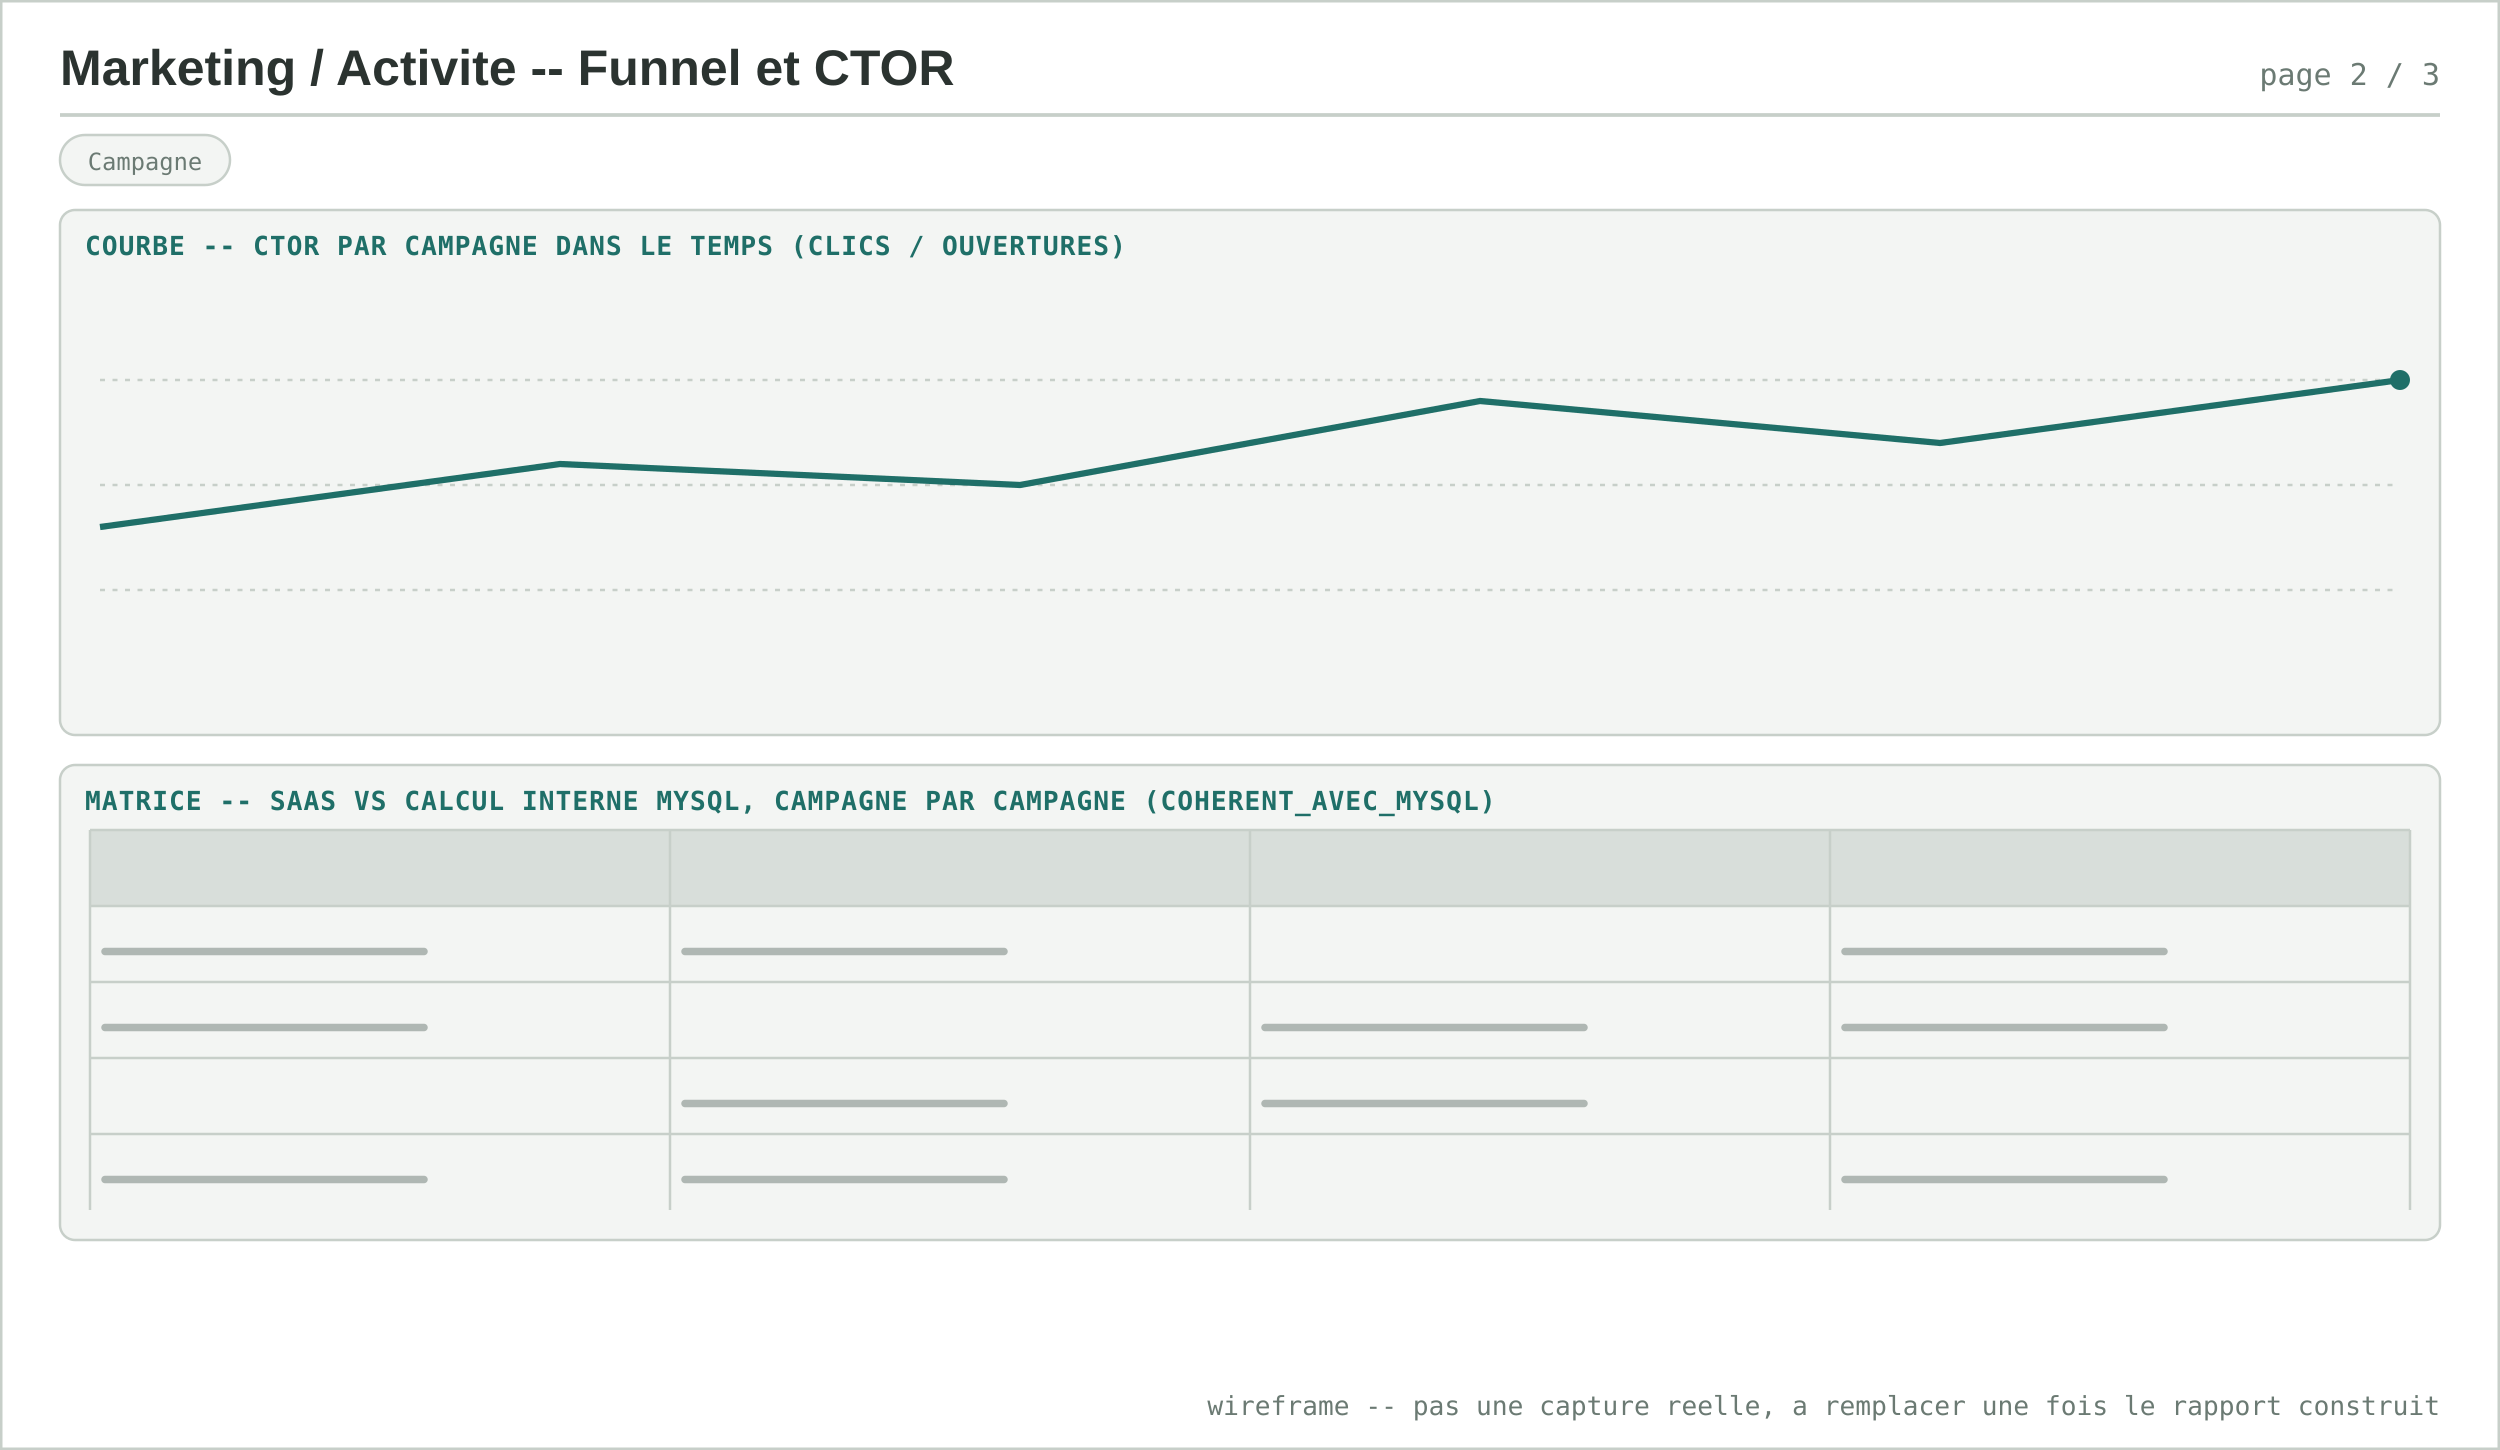
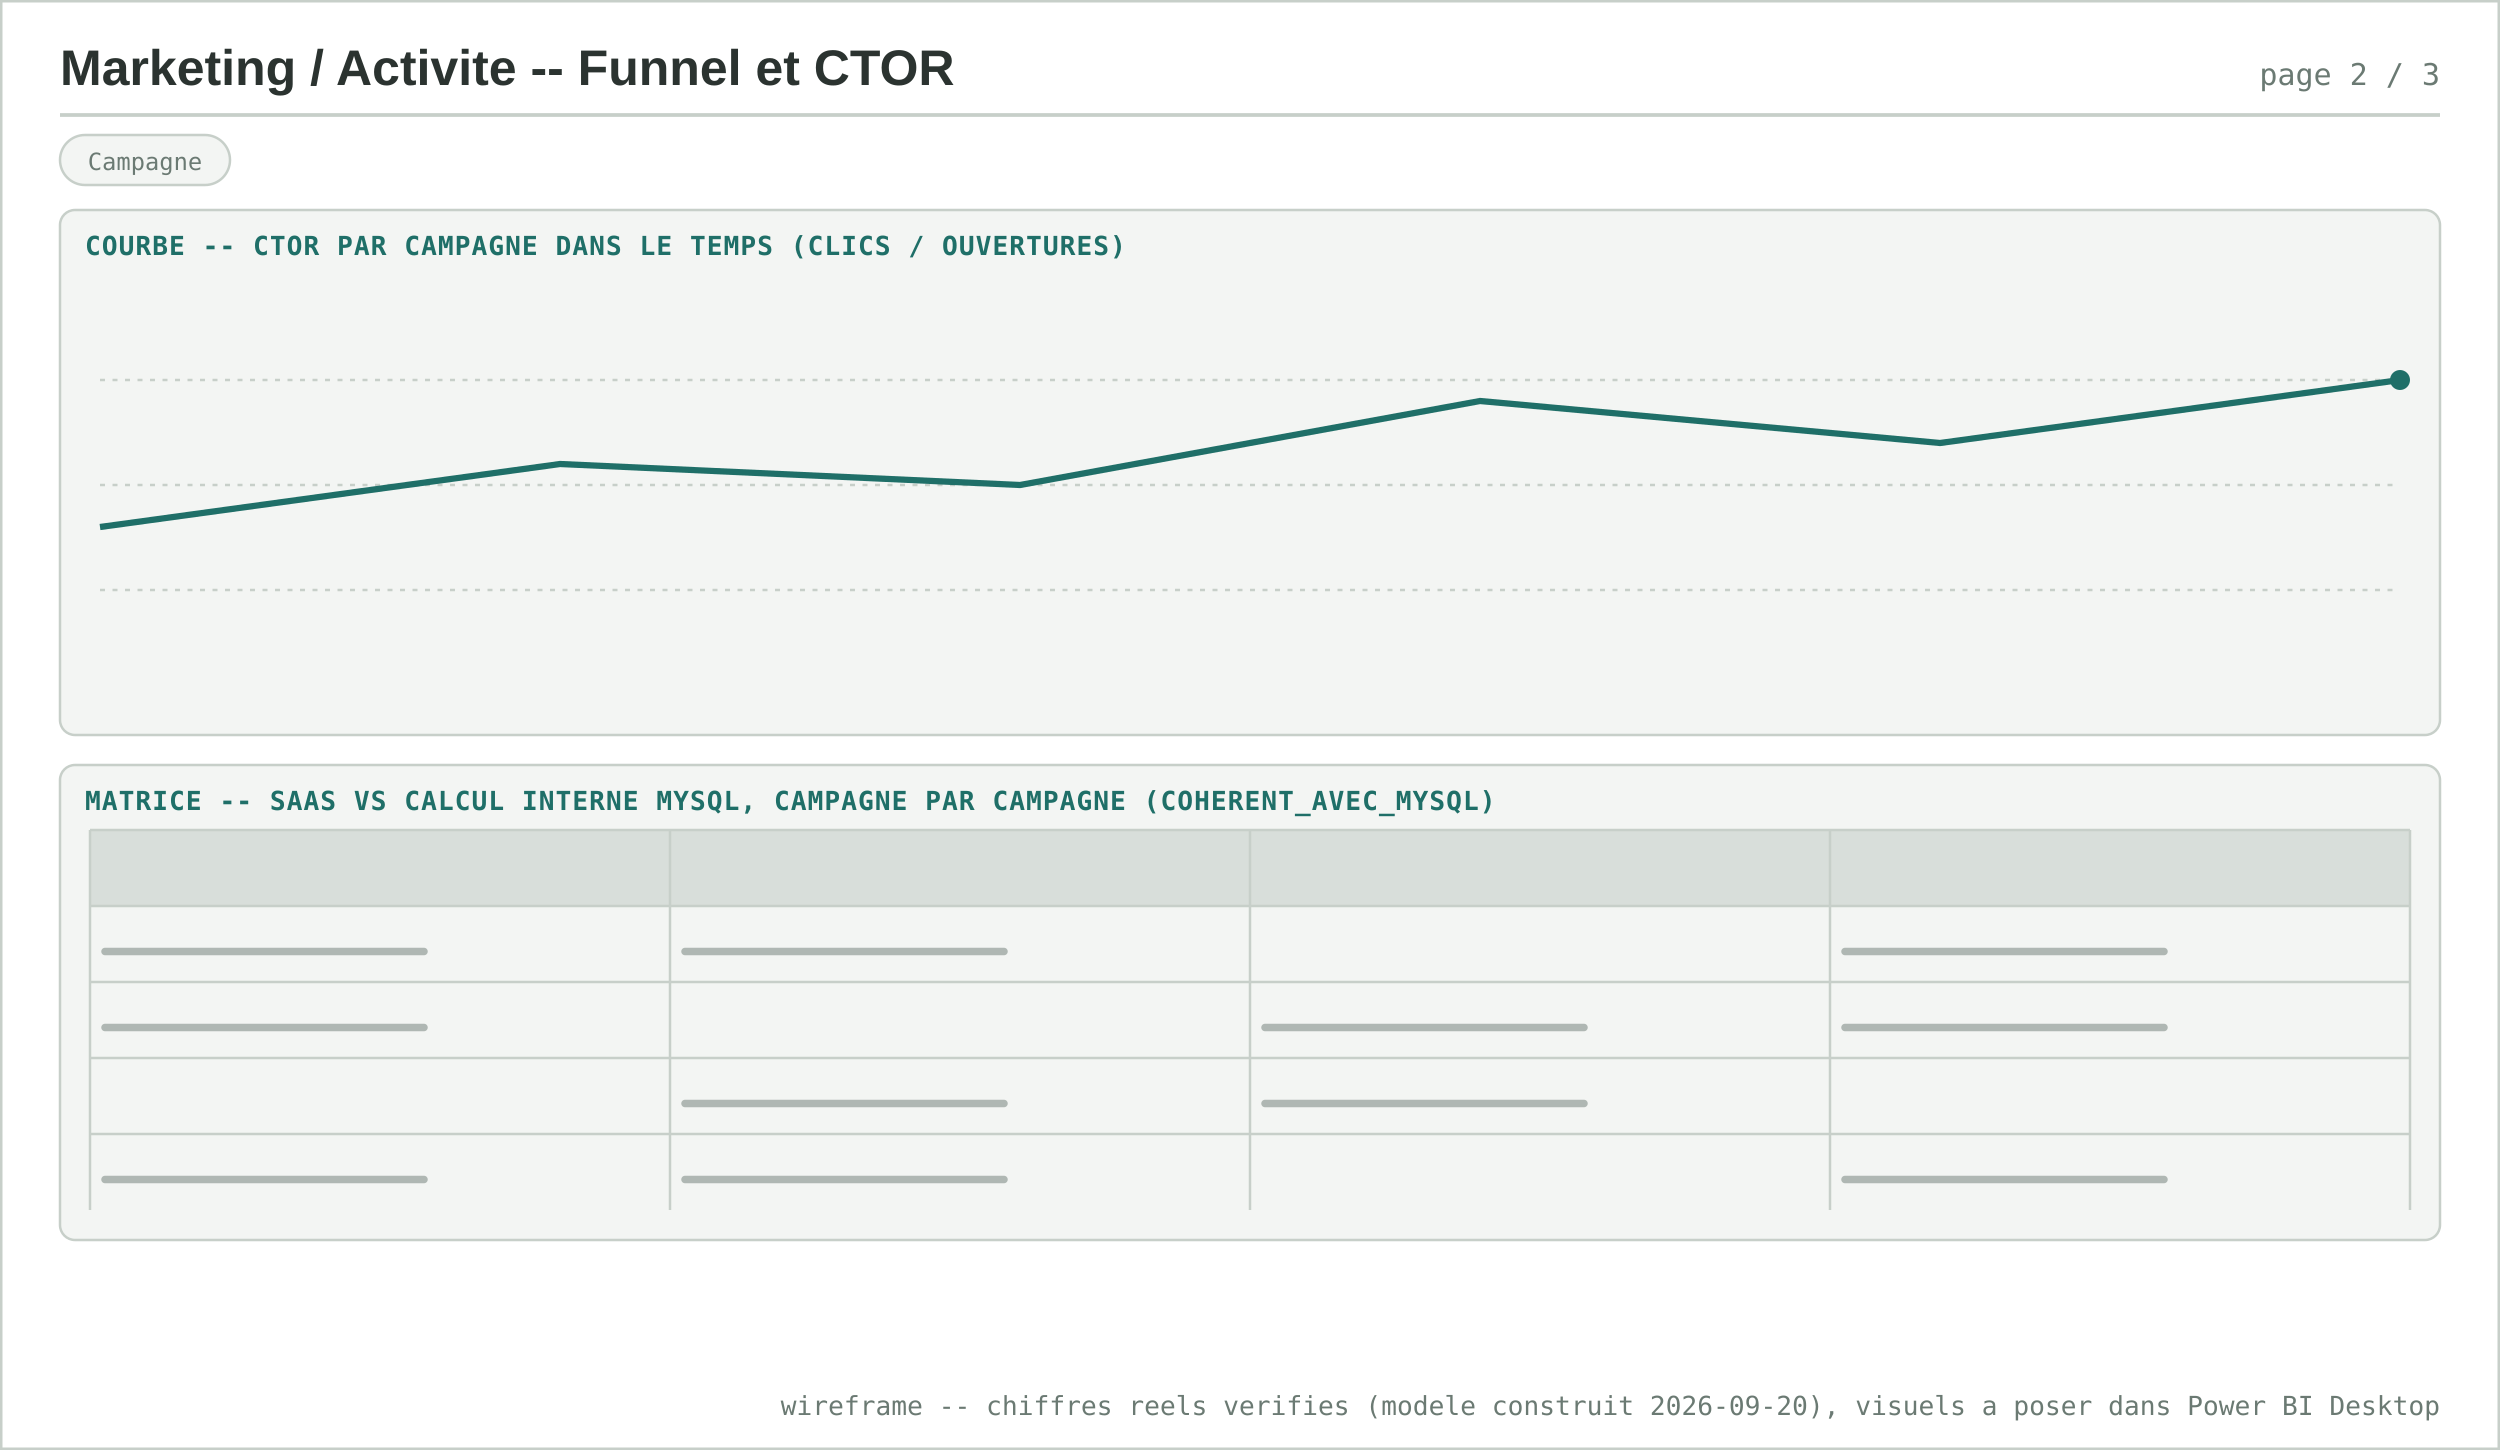
<svg xmlns="http://www.w3.org/2000/svg" viewBox="0 0 1000 580" font-family="IBM Plex Sans, Arial, sans-serif">
  <rect x="0" y="0" width="1000" height="580" fill="#ffffff" />
  <rect x="0.5" y="0.5" width="999" height="579" fill="none" stroke="#c7cfc9" />
  <text x="24" y="34" font-family="IBM Plex Sans, Arial, sans-serif" font-size="20" font-weight="700" fill="#2b3330">Marketing / Activite -- Funnel et CTOR</text>
  <text x="976" y="34" text-anchor="end" font-family="IBM Plex Mono, monospace" font-size="12" fill="#6b7a73">page 2 / 3</text>
  <line x1="24" y1="46" x2="976" y2="46" stroke="#c7cfc9" stroke-width="1.5" />
-   <text x="976" y="566" text-anchor="end" font-family="IBM Plex Mono, monospace" font-size="10.5" fill="#6b7a73">wireframe -- pas une capture reelle, a remplacer une fois le rapport construit</text>
+   <text x="976" y="566" text-anchor="end" font-family="IBM Plex Mono, monospace" font-size="10.5" fill="#6b7a73">wireframe -- chiffres reels verifies (modele construit 2026-09-20), visuels a poser dans Power BI Desktop</text>
  <rect x="24" y="54" width="68" height="20" rx="10" fill="#f3f5f3" stroke="#c7cfc9" />
  <text x="58" y="68" text-anchor="middle" font-family="IBM Plex Mono, monospace" font-size="9.5" fill="#6b7a73">Campagne</text>
  <rect x="24" y="84" width="952" height="210" rx="6" fill="#f3f5f3" stroke="#c7cfc9" />
  <text x="34" y="102" font-family="IBM Plex Mono, monospace" font-size="10.5" font-weight="600" letter-spacing="0.4" fill="#1f6f68">COURBE -- CTOR PAR CAMPAGNE DANS LE TEMPS (CLICS / OUVERTURES)</text>
  <line x1="40" y1="236.0" x2="960" y2="236.0" stroke="#c7cfc9" stroke-dasharray="2 3" />
  <line x1="40" y1="194.0" x2="960" y2="194.0" stroke="#c7cfc9" stroke-dasharray="2 3" />
  <line x1="40" y1="152.0" x2="960" y2="152.0" stroke="#c7cfc9" stroke-dasharray="2 3" />
  <polyline points="40.0,210.8 224.0,185.6 408.0,194.0 592.0,160.4 776.0,177.2 960.0,152.0" fill="none" stroke="#1f6f68" stroke-width="2.5" />
  <circle cx="960.0" cy="152.0" r="4" fill="#1f6f68" />
  <rect x="24" y="306" width="952" height="190" rx="6" fill="#f3f5f3" stroke="#c7cfc9" />
  <text x="34" y="324" font-family="IBM Plex Mono, monospace" font-size="10.5" font-weight="600" letter-spacing="0.4" fill="#1f6f68">MATRICE -- SAAS VS CALCUL INTERNE MYSQL, CAMPAGNE PAR CAMPAGNE (COHERENT_AVEC_MYSQL)</text>
  <rect x="36" y="332" width="928" height="30.4" fill="#c7cfc9" opacity="0.6" />
  <line x1="36" y1="332.0" x2="964" y2="332.0" stroke="#c7cfc9" />
  <line x1="36" y1="362.4" x2="964" y2="362.4" stroke="#c7cfc9" />
  <line x1="36" y1="392.8" x2="964" y2="392.8" stroke="#c7cfc9" />
  <line x1="36" y1="423.2" x2="964" y2="423.2" stroke="#c7cfc9" />
  <line x1="36" y1="453.6" x2="964" y2="453.6" stroke="#c7cfc9" />
  <line x1="36.0" y1="332" x2="36.0" y2="484.0" stroke="#c7cfc9" />
  <line x1="268.0" y1="332" x2="268.0" y2="484.0" stroke="#c7cfc9" />
  <line x1="500.0" y1="332" x2="500.0" y2="484.0" stroke="#c7cfc9" />
  <line x1="732.0" y1="332" x2="732.0" y2="484.0" stroke="#c7cfc9" />
  <line x1="964.0" y1="332" x2="964.0" y2="484.0" stroke="#c7cfc9" />
  <line x1="42.0" y1="380.6" x2="169.6" y2="380.6" stroke="#6b7a73" stroke-width="3" stroke-linecap="round" opacity="0.5" />
  <line x1="274.0" y1="380.6" x2="401.6" y2="380.6" stroke="#6b7a73" stroke-width="3" stroke-linecap="round" opacity="0.5" />
  <line x1="738.0" y1="380.6" x2="865.6" y2="380.6" stroke="#6b7a73" stroke-width="3" stroke-linecap="round" opacity="0.5" />
  <line x1="42.0" y1="411.0" x2="169.6" y2="411.0" stroke="#6b7a73" stroke-width="3" stroke-linecap="round" opacity="0.5" />
  <line x1="506.0" y1="411.0" x2="633.6" y2="411.0" stroke="#6b7a73" stroke-width="3" stroke-linecap="round" opacity="0.5" />
  <line x1="738.0" y1="411.0" x2="865.6" y2="411.0" stroke="#6b7a73" stroke-width="3" stroke-linecap="round" opacity="0.5" />
  <line x1="274.0" y1="441.4" x2="401.6" y2="441.4" stroke="#6b7a73" stroke-width="3" stroke-linecap="round" opacity="0.5" />
  <line x1="506.0" y1="441.4" x2="633.6" y2="441.4" stroke="#6b7a73" stroke-width="3" stroke-linecap="round" opacity="0.5" />
  <line x1="42.0" y1="471.8" x2="169.6" y2="471.8" stroke="#6b7a73" stroke-width="3" stroke-linecap="round" opacity="0.5" />
  <line x1="274.0" y1="471.8" x2="401.6" y2="471.8" stroke="#6b7a73" stroke-width="3" stroke-linecap="round" opacity="0.5" />
  <line x1="738.0" y1="471.8" x2="865.6" y2="471.8" stroke="#6b7a73" stroke-width="3" stroke-linecap="round" opacity="0.5" />
</svg>
